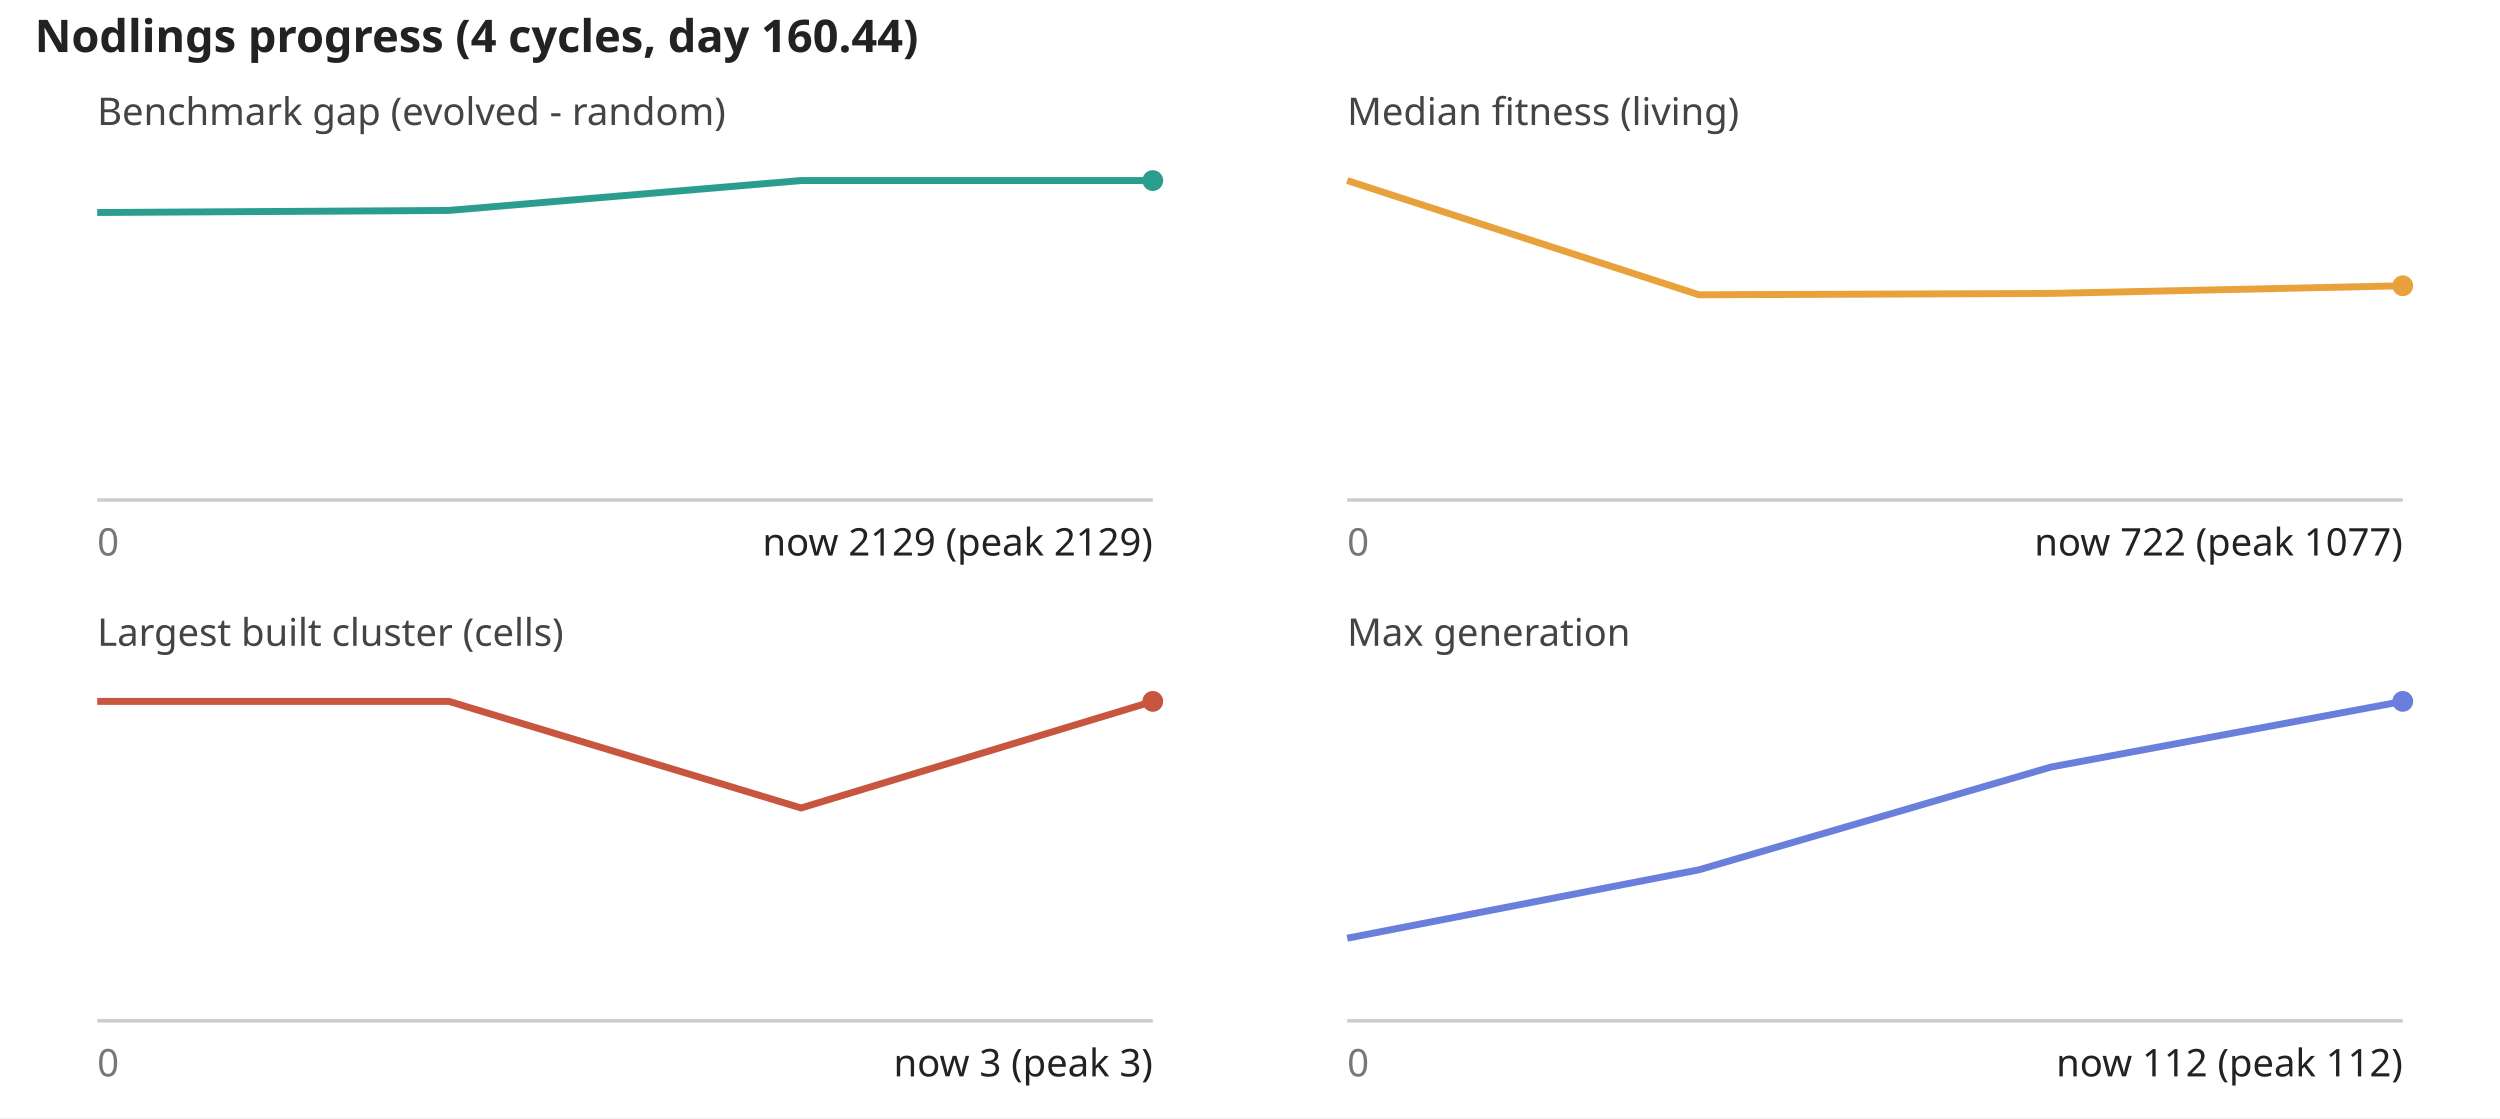
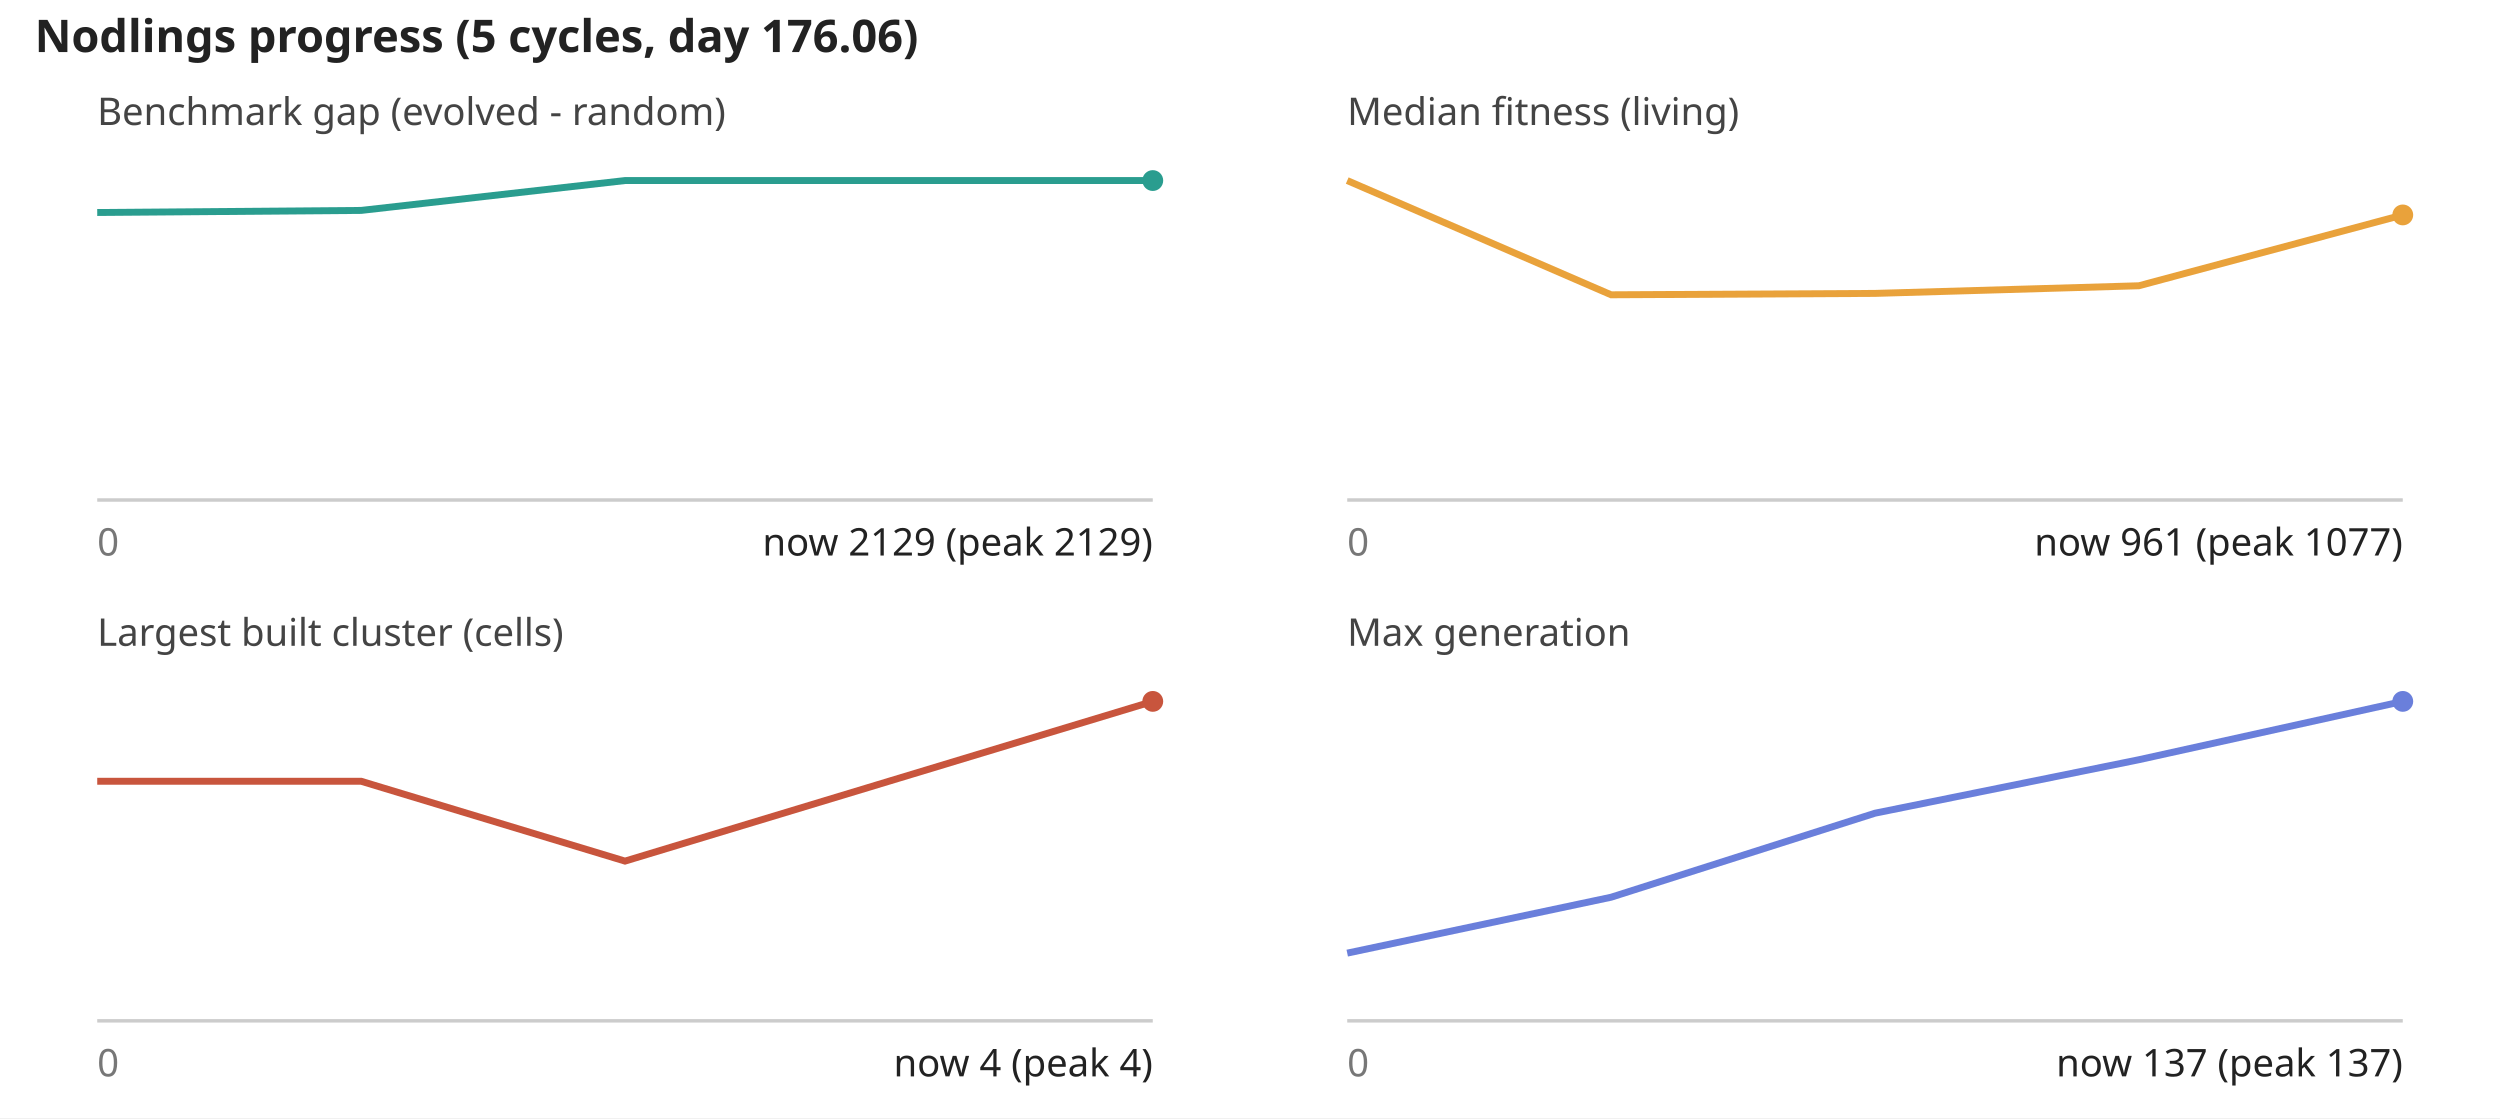
<svg xmlns="http://www.w3.org/2000/svg" viewBox="0 0 720 322" font-family="sans-serif" font-size="11">
  <rect width="100%" height="100%" fill="#fff" />
-   <text x="10" y="15" font-size="13" font-weight="bold" fill="#222">Nodlings progress (4 cycles, day 160.44)</text>
+   <text x="10" y="15" font-size="13" font-weight="bold" fill="#222">Nodlings progress (5 cycles, day 176.06)</text>
  <text x="28" y="36" fill="#444">Benchmark gap (evolved - random)</text>
  <line x1="28" y1="144" x2="332" y2="144" stroke="#ccc" />
-   <polyline fill="none" stroke="#2a9d8f" stroke-width="2" points="28.0,61.2 129.3,60.6 230.7,52.0 332.0,52.0" />
+   <polyline fill="none" stroke="#2a9d8f" stroke-width="2" points="28.0,61.2 104.0,60.6 180.0,52.0 256.0,52.0 332.0,52.0" />
  <circle cx="332.0" cy="52.0" r="3" fill="#2a9d8f" />
  <text x="28" y="160" fill="#777">0</text>
  <text x="332" y="160" text-anchor="end" fill="#222">now 2129 (peak 2129)</text>
  <text x="388" y="36" fill="#444">Median fitness (living)</text>
  <line x1="388" y1="144" x2="692" y2="144" stroke="#ccc" />
-   <polyline fill="none" stroke="#e9a23b" stroke-width="2" points="388.0,52.0 489.3,84.9 590.7,84.5 692.0,82.3" />
-   <circle cx="692.0" cy="82.3" r="3" fill="#e9a23b" />
+   <polyline fill="none" stroke="#e9a23b" stroke-width="2" points="388.0,52.0 464.0,84.9 540.0,84.5 616.0,82.3 692.0,61.9" />
+   <circle cx="692.0" cy="61.9" r="3" fill="#e9a23b" />
  <text x="388" y="160" fill="#777">0</text>
-   <text x="692" y="160" text-anchor="end" fill="#222">now 722 (peak 1077)</text>
+   <text x="692" y="160" text-anchor="end" fill="#222">now 961 (peak 1077)</text>
  <text x="28" y="186" fill="#444">Largest built cluster (cells)</text>
  <line x1="28" y1="294" x2="332" y2="294" stroke="#ccc" />
-   <polyline fill="none" stroke="#c8553d" stroke-width="2" points="28.0,202.0 129.3,202.0 230.7,232.7 332.0,202.0" />
+   <polyline fill="none" stroke="#c8553d" stroke-width="2" points="28.0,225.0 104.0,225.0 180.0,248.0 256.0,225.0 332.0,202.0" />
  <circle cx="332.0" cy="202.0" r="3" fill="#c8553d" />
  <text x="28" y="310" fill="#777">0</text>
-   <text x="332" y="310" text-anchor="end" fill="#222">now 3 (peak 3)</text>
+   <text x="332" y="310" text-anchor="end" fill="#222">now 4 (peak 4)</text>
  <text x="388" y="186" fill="#444">Max generation</text>
  <line x1="388" y1="294" x2="692" y2="294" stroke="#ccc" />
-   <polyline fill="none" stroke="#6a7fdb" stroke-width="2" points="388.0,270.2 489.3,250.5 590.7,220.9 692.0,202.0" />
+   <polyline fill="none" stroke="#6a7fdb" stroke-width="2" points="388.0,274.5 464.0,258.4 540.0,234.2 616.0,218.8 692.0,202.0" />
  <circle cx="692.0" cy="202.0" r="3" fill="#6a7fdb" />
  <text x="388" y="310" fill="#777">0</text>
-   <text x="692" y="310" text-anchor="end" fill="#222">now 112 (peak 112)</text>
+   <text x="692" y="310" text-anchor="end" fill="#222">now 137 (peak 137)</text>
</svg>
